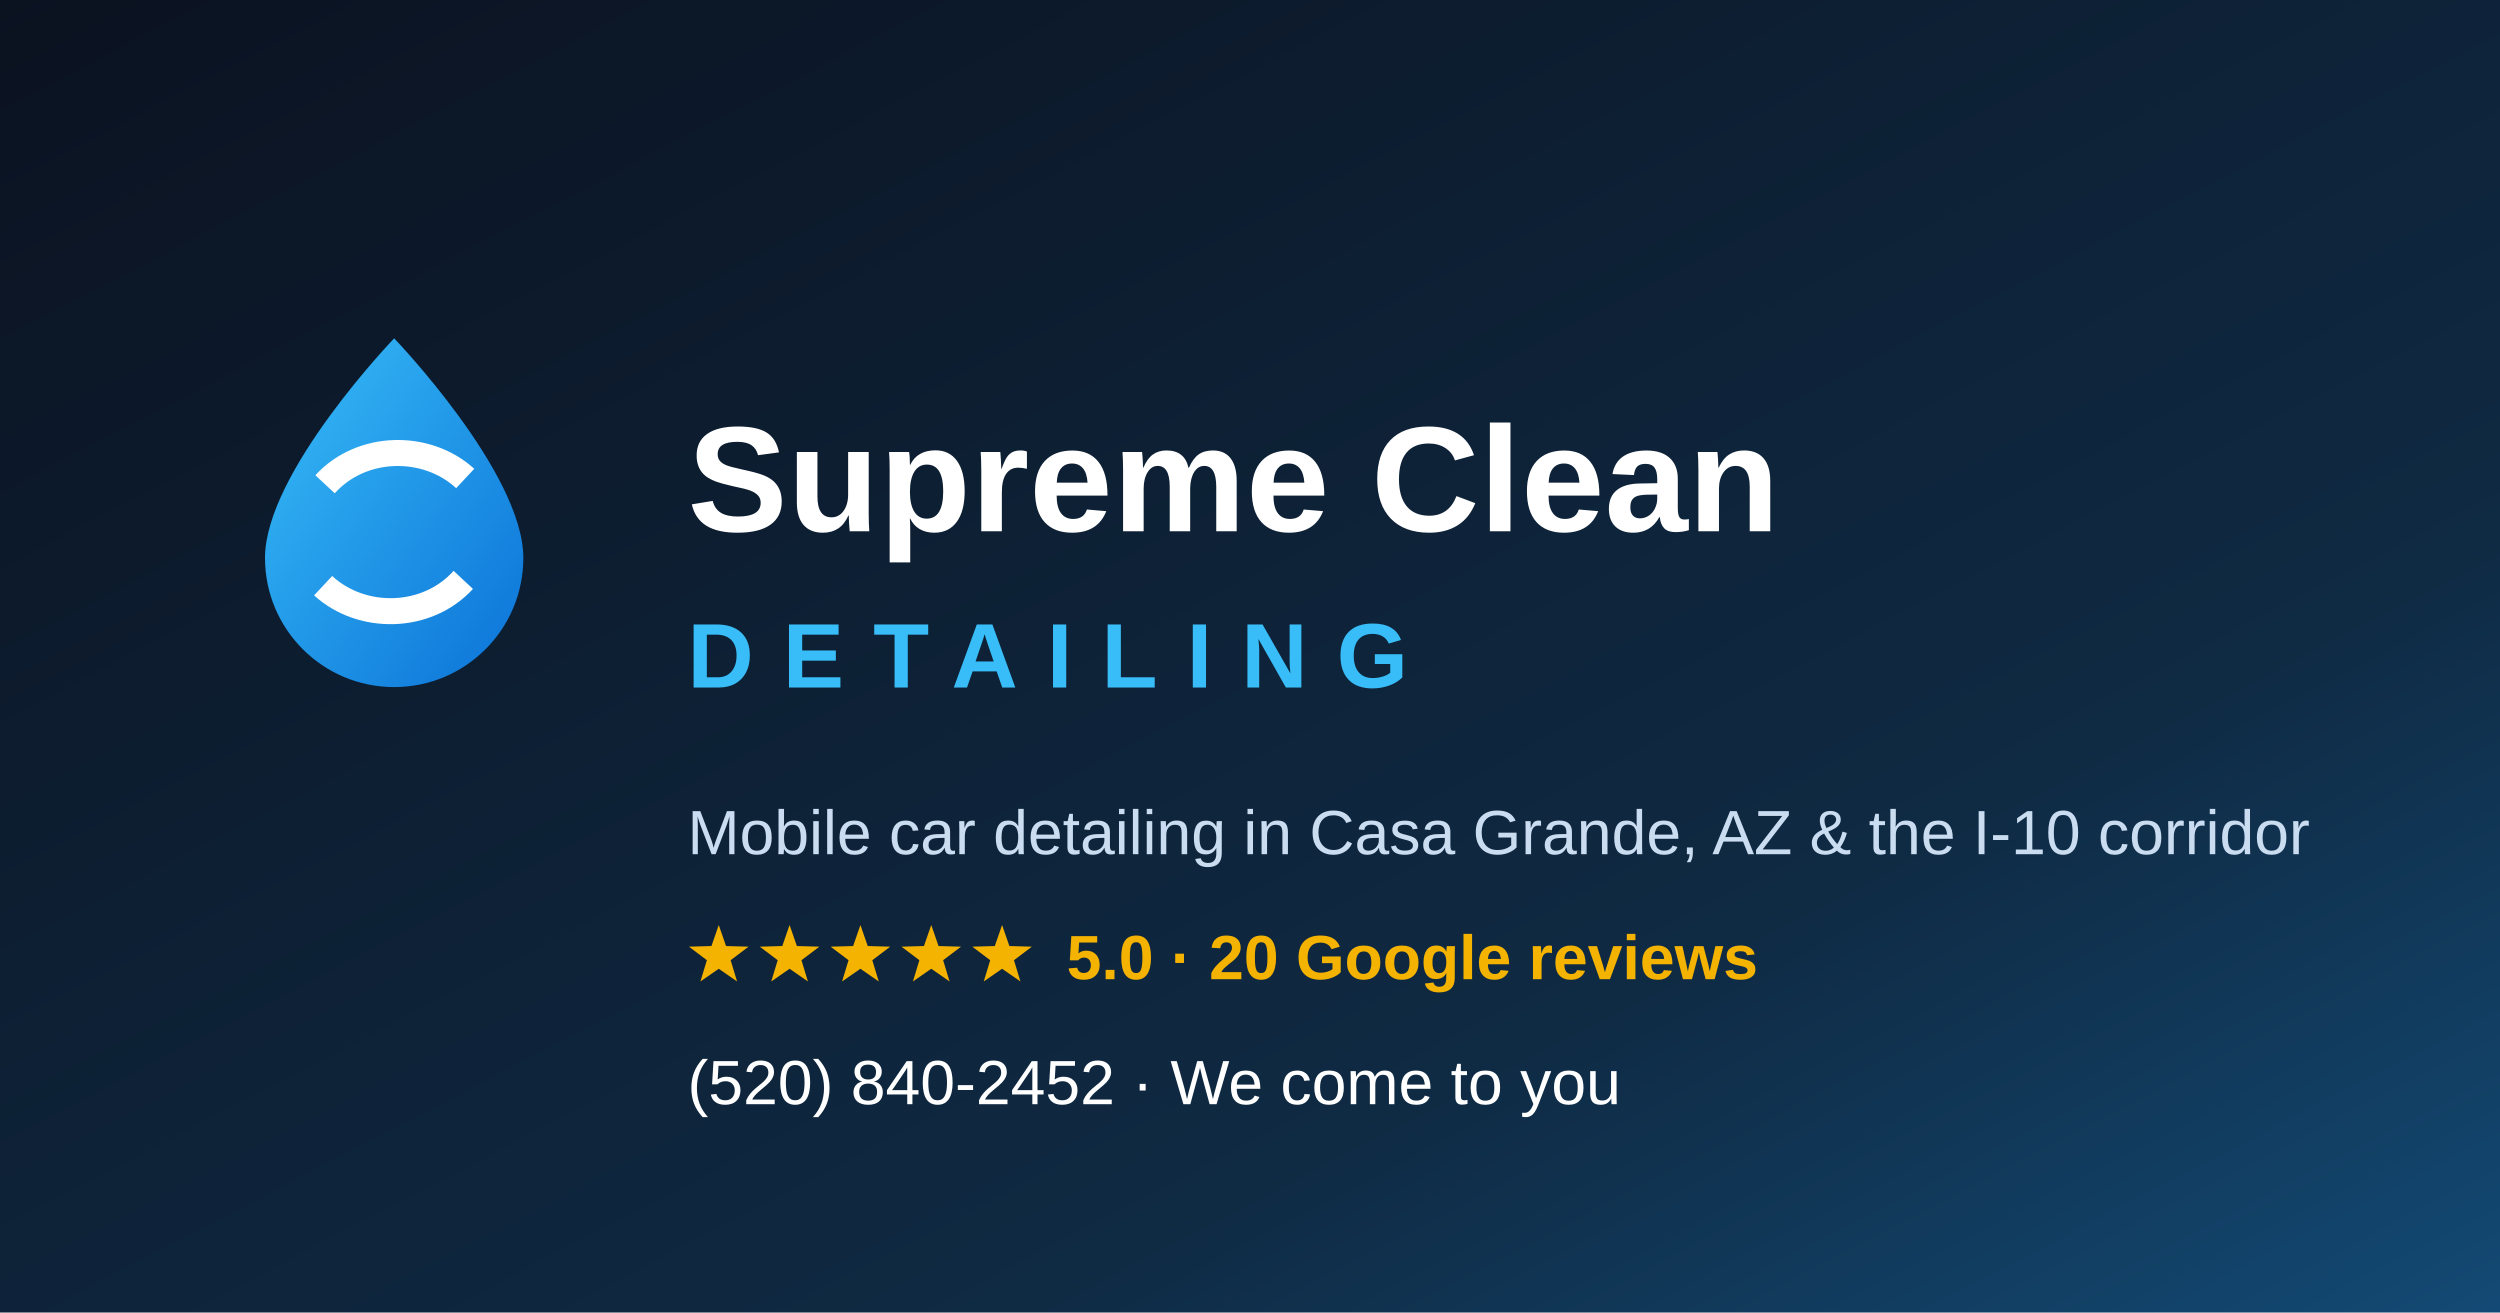
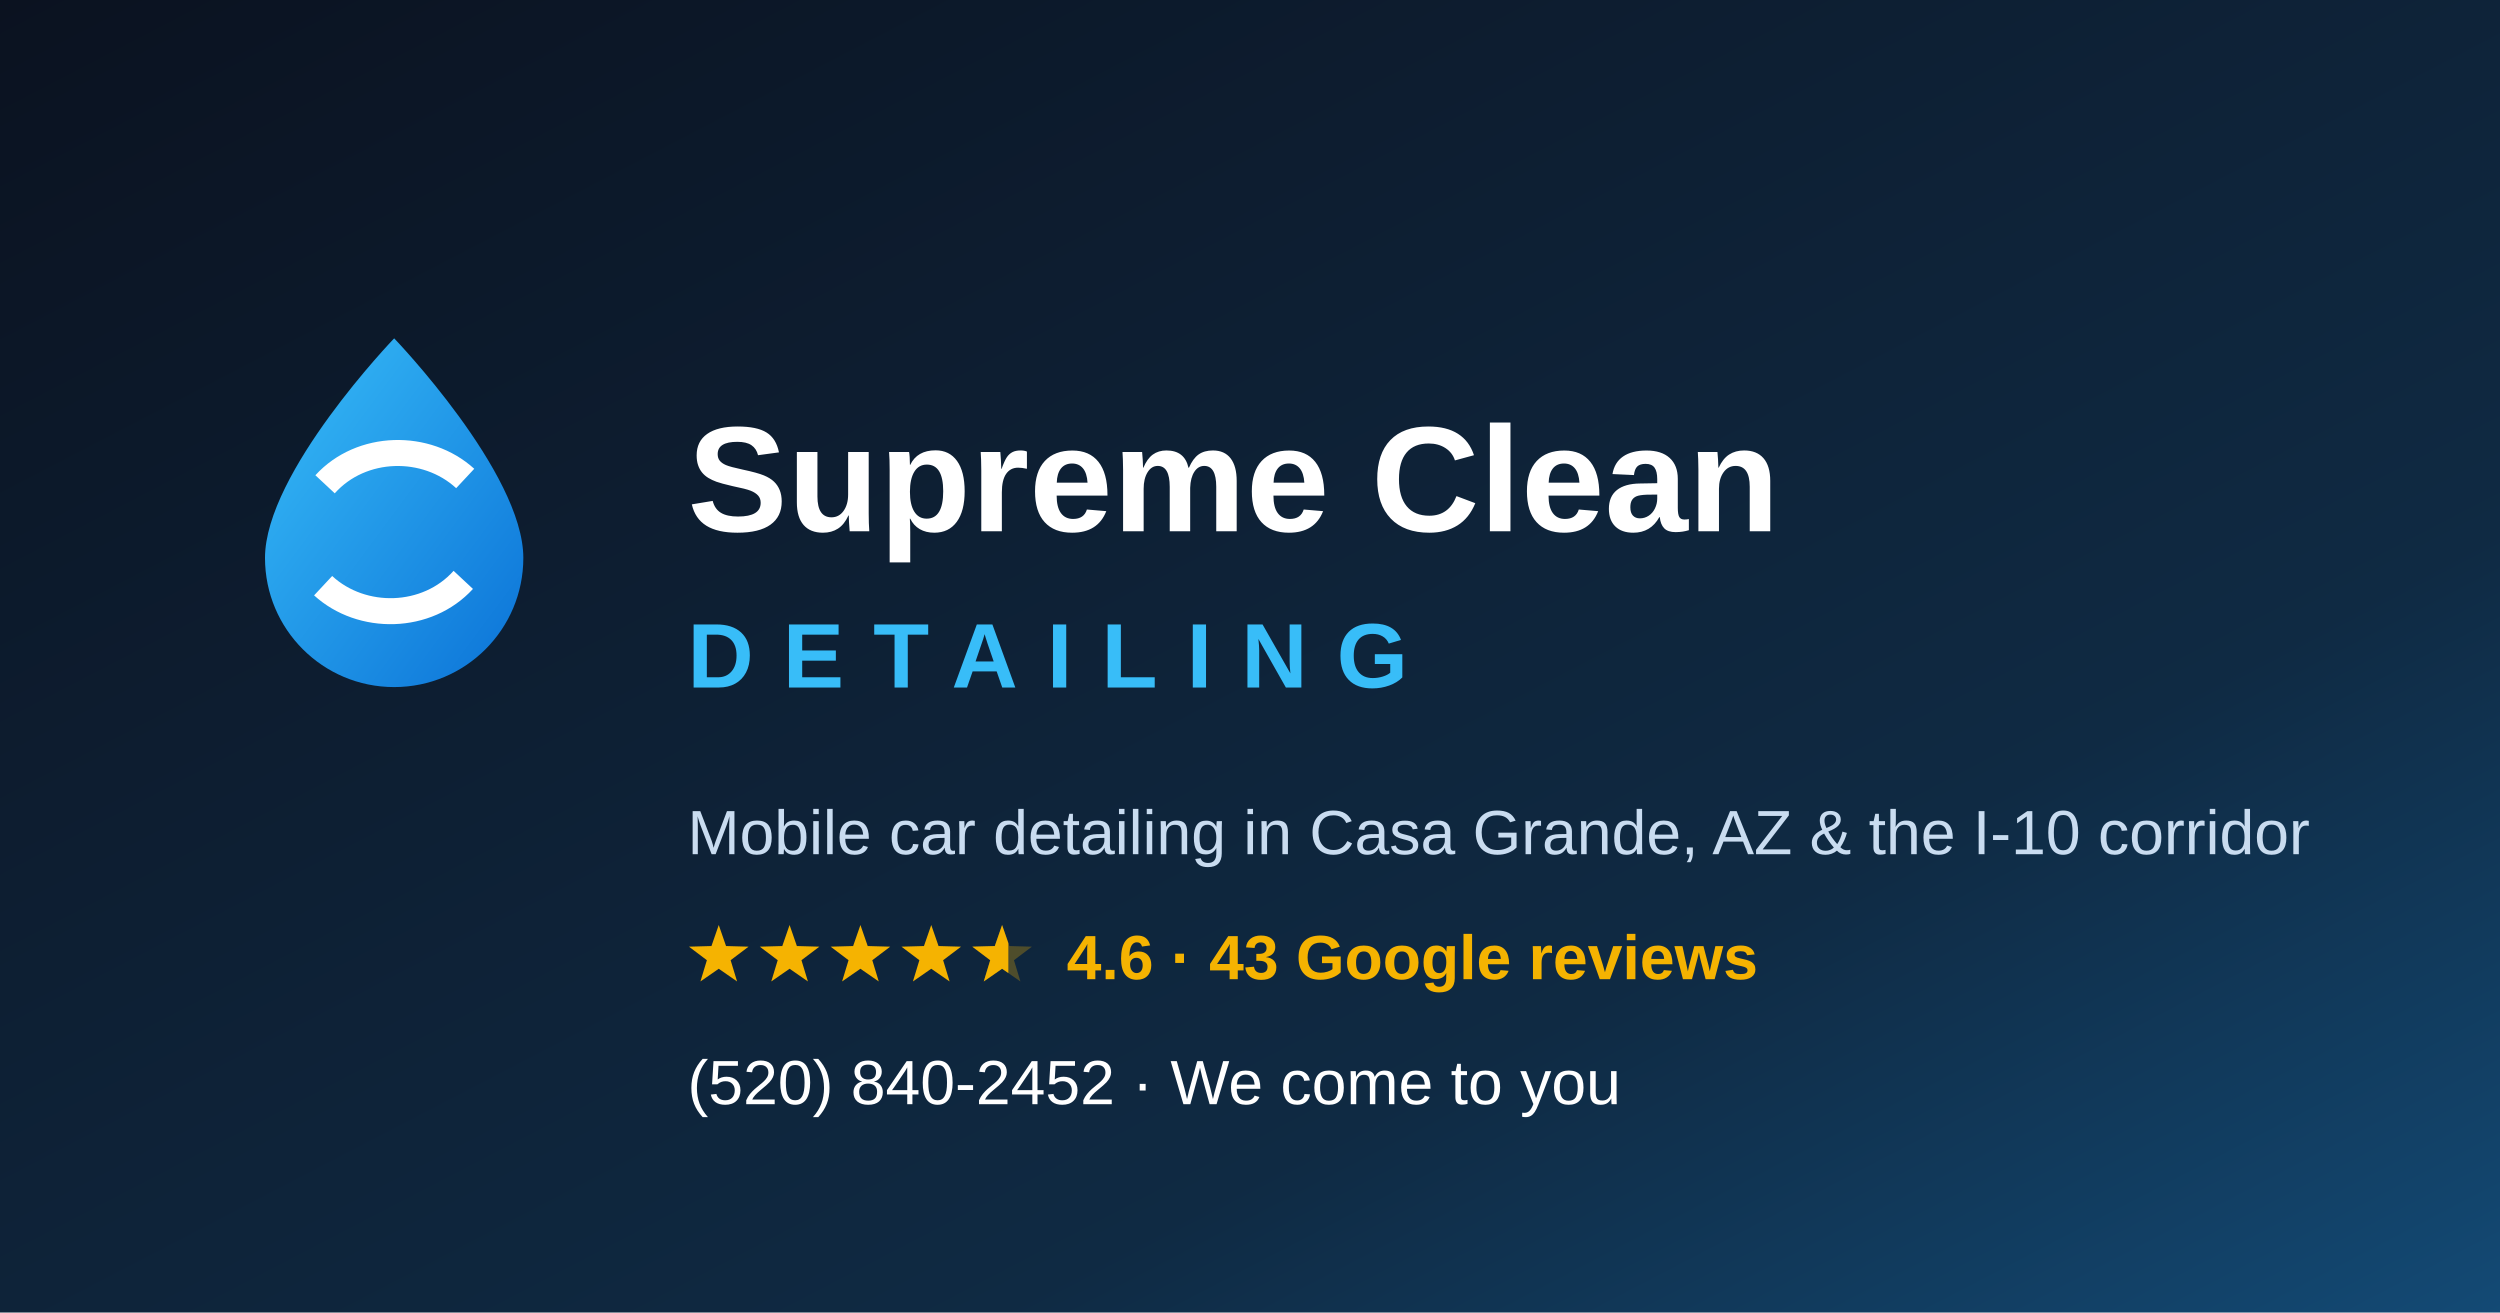
<svg xmlns="http://www.w3.org/2000/svg" width="1200" height="630" viewBox="0 0 1200 630">
  <defs>
    <linearGradient id="bg" x1="0" y1="0" x2="1" y2="1">
      <stop offset="0" stop-color="#0b1220" />
      <stop offset=".7" stop-color="#0f2a43" />
      <stop offset="1" stop-color="#134a75" />
    </linearGradient>
    <linearGradient id="dr" x1="0" y1="0" x2="1" y2="1">
      <stop offset="0" stop-color="#38bdf8" />
      <stop offset="1" stop-color="#0b72d7" />
    </linearGradient>
+     <clipPath id="star5clip">
+       <rect x="0" y="440" width="484" height="40" />
+     </clipPath>
  </defs>
  <rect width="1200" height="630" fill="url(#bg)" />
  <g transform="translate(90,150) scale(6.2)">
    <path fill="url(#dr)" d="M16 2s10 10.4 10 17a10 10 0 0 1-20 0C6 12.4 16 2 16 2z" />
    <path fill="#fff" d="M11.2 20.4c2.6 2.4 7 2.3 9.4-.4l1.5 1.4c-3.2 3.5-8.9 3.6-12.3.5z" />
    <path fill="#fff" d="M20.8 13.6c-2.6-2.4-7-2.3-9.4.4l-1.5-1.4c3.2-3.5 8.9-3.6 12.3-.5z" />
  </g>
  <text x="330" y="255" font-family="Arial, Helvetica, sans-serif" font-size="72" font-weight="800" fill="#ffffff">Supreme Clean</text>
  <text x="330" y="330" font-family="Arial, Helvetica, sans-serif" font-size="44" font-weight="700" letter-spacing="14" fill="#38bdf8">DETAILING</text>
  <text x="330" y="410" font-family="Arial, Helvetica, sans-serif" font-size="30" fill="#c9dcf0">Mobile car detailing in Casa Grande, AZ &amp; the I-10 corridor</text>
  <polygon points="345.0,444.0 348.5,454.1 359.3,454.4 350.7,460.9 353.8,471.1 345.0,465.0 336.2,471.1 339.3,460.9 330.7,454.4 341.5,454.1" fill="#f5b301" />
  <polygon points="379.0,444.0 382.5,454.1 393.3,454.4 384.7,460.9 387.8,471.1 379.0,465.0 370.2,471.1 373.3,460.9 364.7,454.4 375.5,454.1" fill="#f5b301" />
  <polygon points="413.0,444.0 416.5,454.1 427.3,454.4 418.7,460.9 421.8,471.1 413.0,465.0 404.2,471.1 407.3,460.9 398.7,454.4 409.5,454.1" fill="#f5b301" />
  <polygon points="447.0,444.0 450.5,454.1 461.3,454.4 452.7,460.9 455.8,471.1 447.0,465.0 438.2,471.1 441.3,460.9 432.7,454.4 443.5,454.1" fill="#f5b301" />
-   <polygon points="481.0,444.0 484.5,454.1 495.3,454.4 486.7,460.9 489.8,471.1 481.0,465.0 472.2,471.1 475.3,460.9 466.7,454.4 477.5,454.1" fill="#f5b301" />
-   <text x="512" y="470" font-family="Arial, Helvetica, sans-serif" font-size="30" font-weight="700" fill="#f5b301">5.0 · 20 Google reviews</text>
+   <polygon points="481.0,444.0 484.5,454.1 495.3,454.4 486.7,460.9 489.8,471.1 481.0,465.0 472.2,471.1 475.3,460.9 466.7,454.4 477.5,454.1" fill="#f5b301" fill-opacity="0.28" />
+   <polygon points="481.0,444.0 484.5,454.1 495.3,454.4 486.7,460.9 489.8,471.1 481.0,465.0 472.2,471.1 475.3,460.9 466.7,454.4 477.5,454.1" fill="#f5b301" clip-path="url(#star5clip)" />
+   <text x="512" y="470" font-family="Arial, Helvetica, sans-serif" font-size="30" font-weight="700" fill="#f5b301">4.6 · 43 Google reviews</text>
  <text x="330" y="530" font-family="Arial, Helvetica, sans-serif" font-size="30" fill="#ffffff">(520) 840-2452 · We come to you</text>
</svg>
